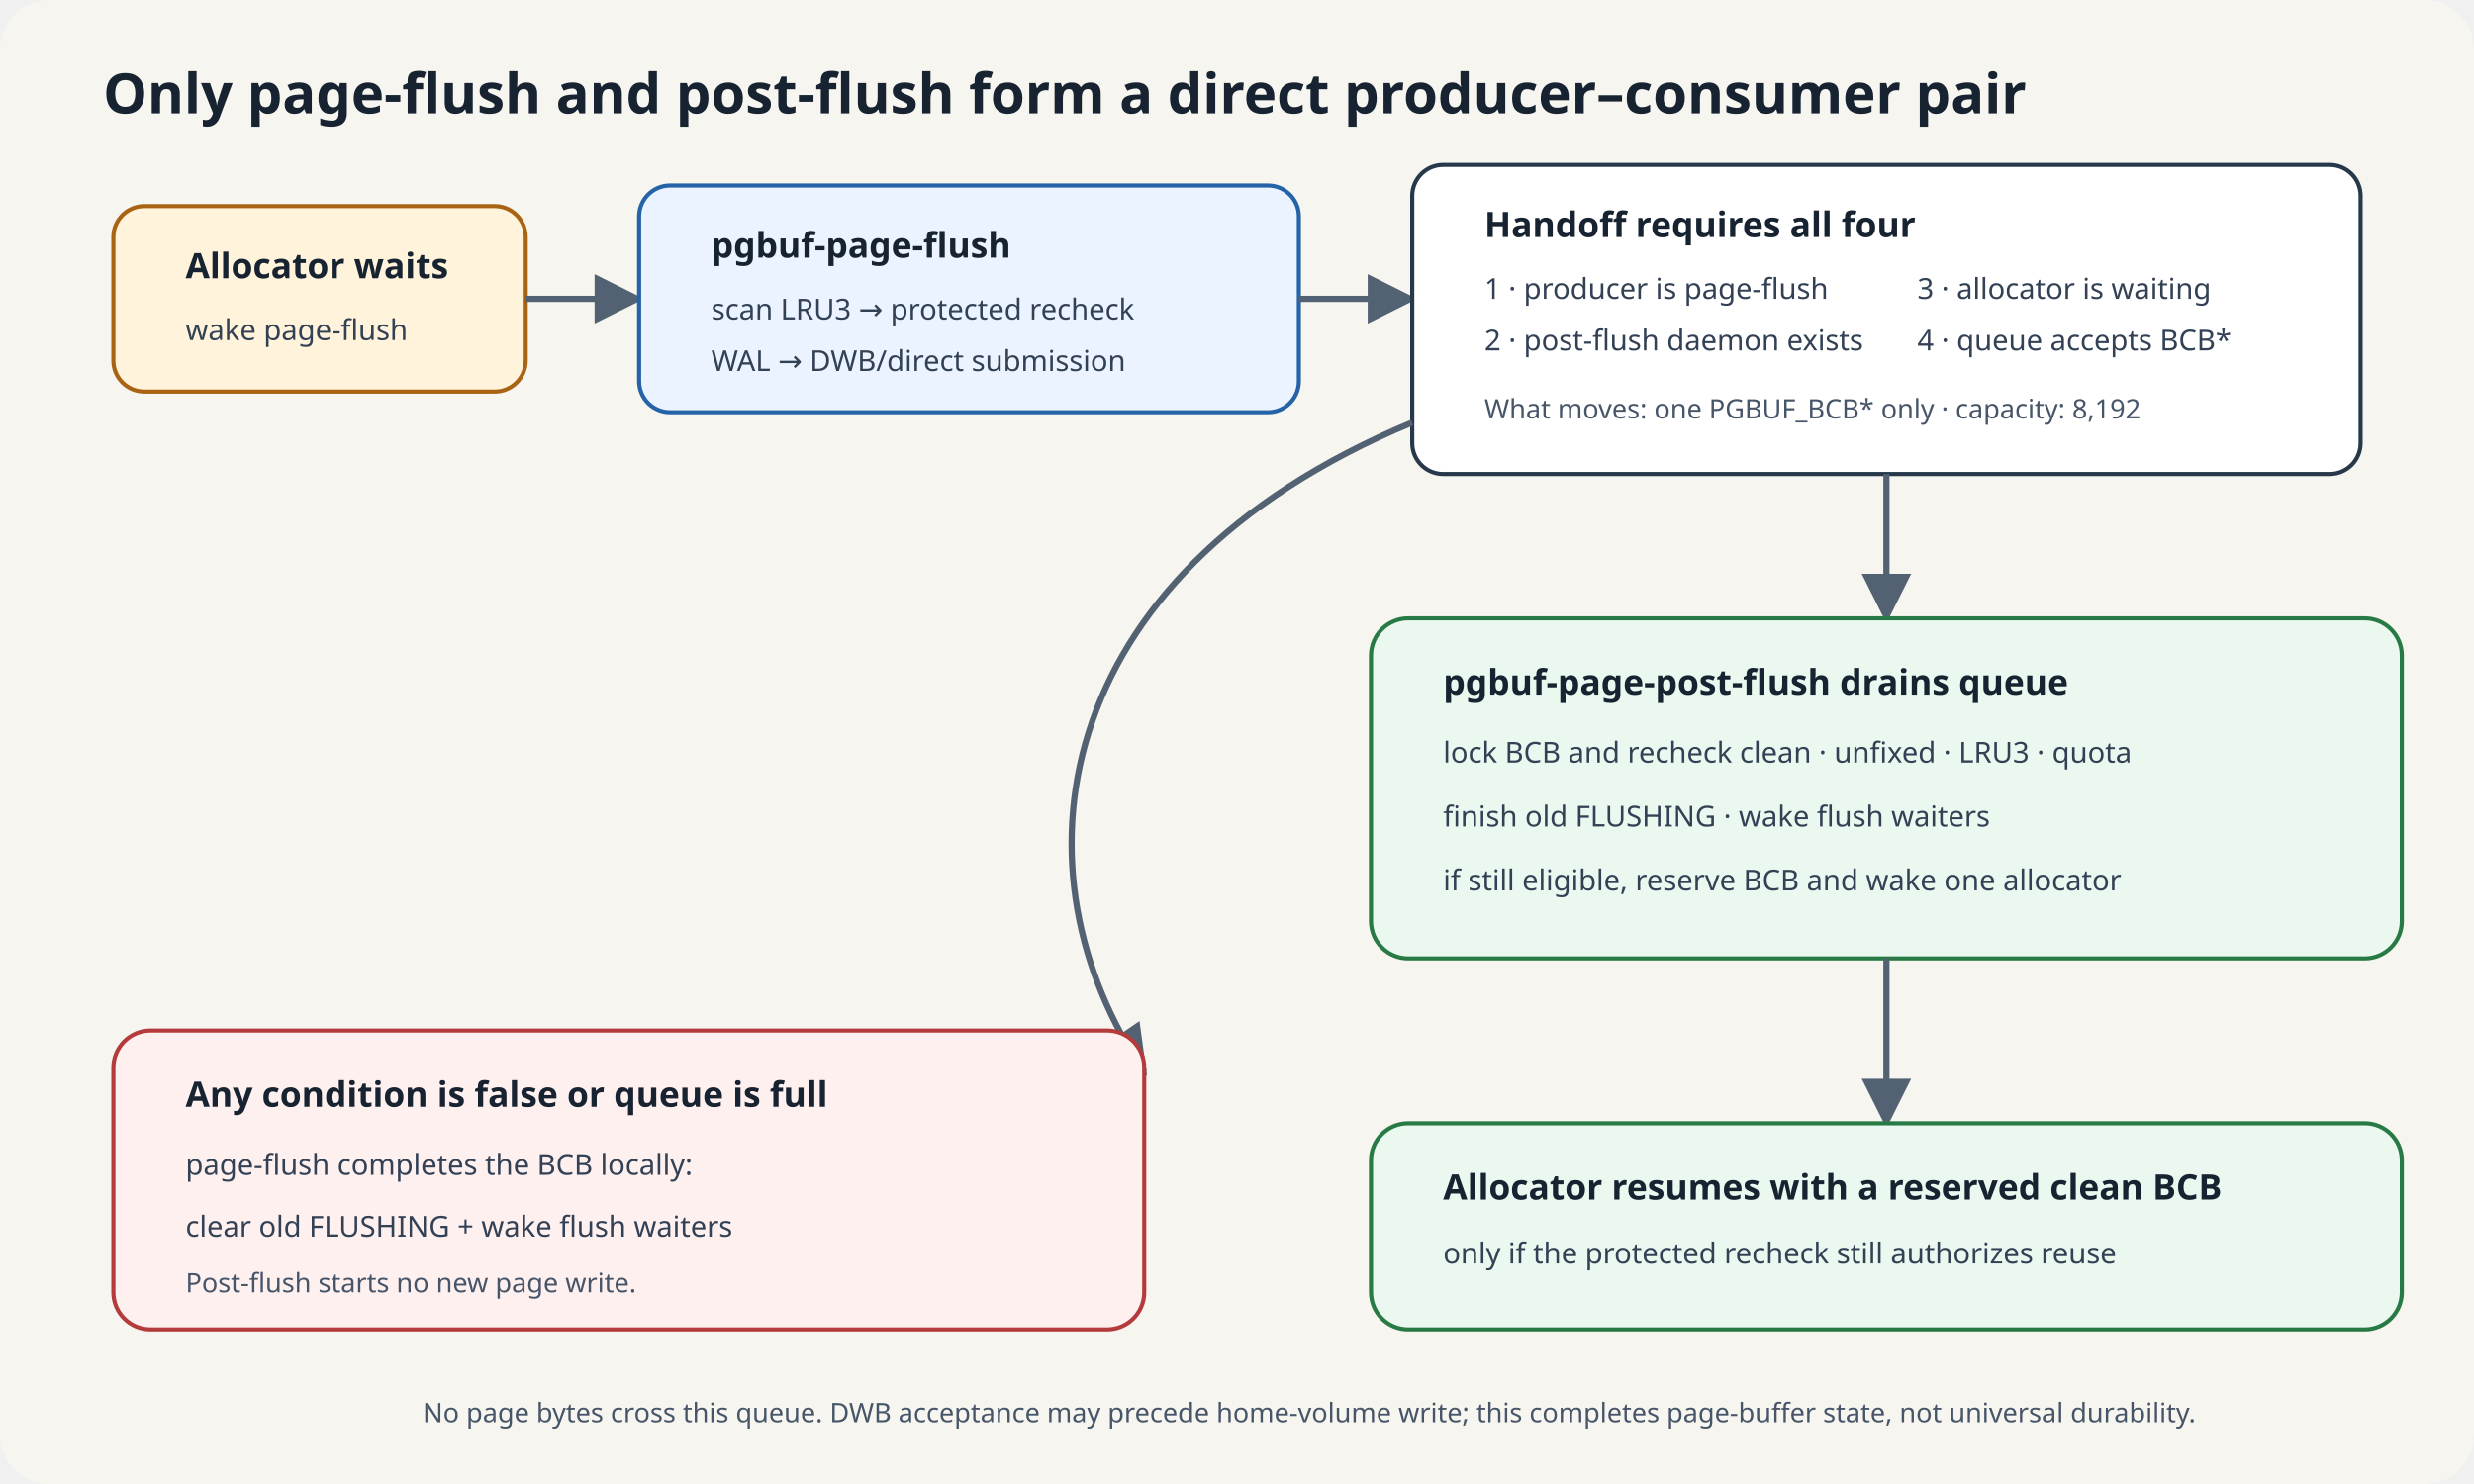
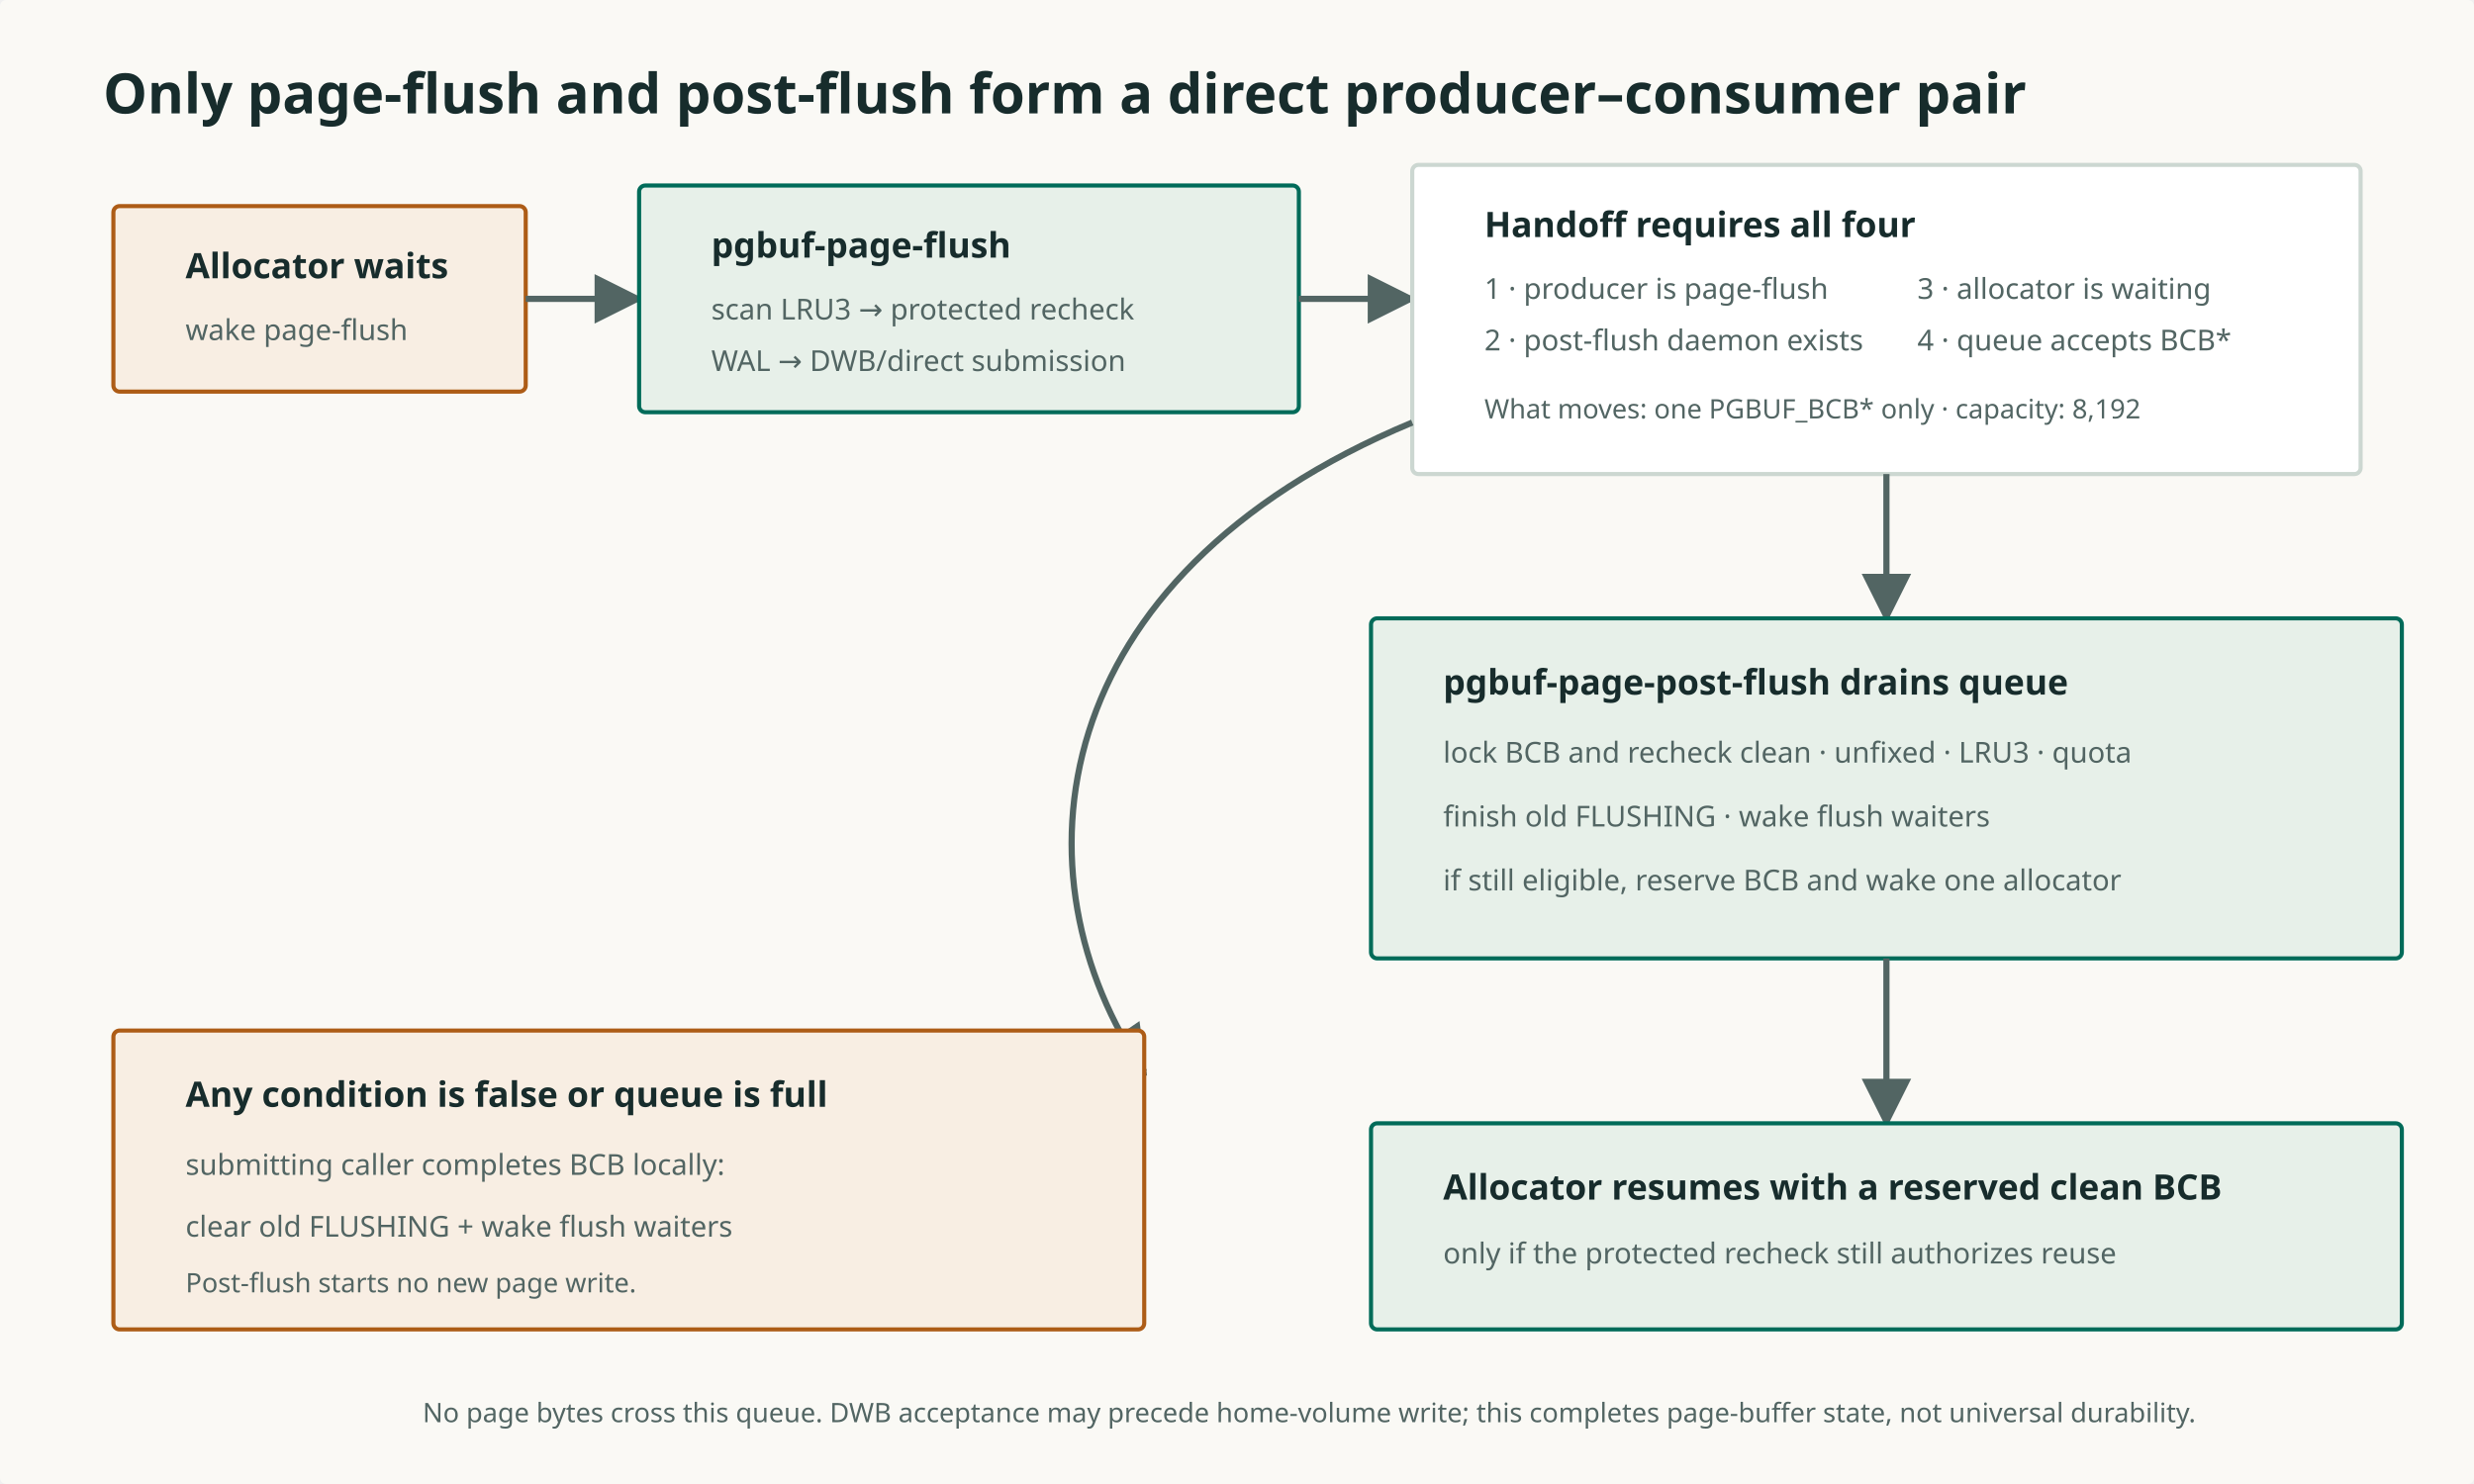
<svg xmlns="http://www.w3.org/2000/svg" viewBox="0 0 1200 720" role="img" aria-labelledby="title desc">
  <defs>
-     <style>.bg{fill:#f7f5ef}.box{fill:#fff;stroke:#26384a;stroke-width:2}.blue{fill:#eaf3ff;stroke:#2563a8}.green{fill:#eaf8ef;stroke:#287a45}.orange{fill:#fff3dc;stroke:#a86413}.red{fill:#fff0f0;stroke:#b33b3b}.h{font:700 27px system-ui,sans-serif;fill:#172331}.t{font:700 17px system-ui,sans-serif;fill:#172331}.s{font:14px system-ui,sans-serif;fill:#334155}.tiny{font:13px system-ui,sans-serif;fill:#475569}.arrow{stroke:#526273;stroke-width:3;fill:none;marker-end:url(#m)}</style>
+     <style>.bg{fill:#faf9f5}.box{fill:#fff;stroke:#ccd7d1;stroke-width:2}.blue{fill:#e7f0e9;stroke:#006b59}.green{fill:#e7f0e9;stroke:#006b59}.orange{fill:#f8eee3;stroke:#ad5c16}.red{fill:#f8eee3;stroke:#ad5c16}.h{font:700 27px system-ui,sans-serif;fill:#172c2c}.t{font:700 17px system-ui,sans-serif;fill:#172c2c}.s{font:14px system-ui,sans-serif;fill:#526563}.tiny{font:13px system-ui,sans-serif;fill:#526563}.arrow{stroke:#526563;stroke-width:3;fill:none;marker-end:url(#m)}</style>
    <marker id="m" viewBox="0 0 10 10" refX="9" refY="5" markerWidth="8" markerHeight="8" orient="auto">
-       <path d="M0 0l10 5-10 5z" fill="#526273" />
+       <path d="M0 0l10 5-10 5z" fill="#526563" />
    </marker>
  </defs>
-   <rect class="bg" width="1200" height="720" rx="24" />
+   <rect class="bg" width="1200" height="720" rx="3" />
  <text class="h" x="50" y="55">Only page-flush and post-flush form a direct producer–consumer pair</text>
-   <rect class="box orange" x="55" y="100" width="200" height="90" rx="15" />
+   <rect class="box orange" x="55" y="100" width="200" height="90" rx="3" />
  <text class="t" x="90" y="135">Allocator waits</text>
  <text class="s" x="90" y="165">wake page-flush</text>
  <path class="arrow" d="M255 145h55" />
-   <rect class="box blue" x="310" y="90" width="320" height="110" rx="15" />
+   <rect class="box blue" x="310" y="90" width="320" height="110" rx="3" />
  <text class="t" x="345" y="125">pgbuf-page-flush</text>
  <text class="s" x="345" y="155">scan LRU3 → protected recheck</text>
  <text class="s" x="345" y="180">WAL → DWB/direct submission</text>
  <path class="arrow" d="M630 145h55" />
-   <rect class="box" x="685" y="80" width="460" height="150" rx="15" />
+   <rect class="box" x="685" y="80" width="460" height="150" rx="3" />
  <text class="t" x="720" y="115">Handoff requires all four</text>
  <text class="s" x="720" y="145">1 · producer is page-flush</text>
  <text class="s" x="720" y="170">2 · post-flush daemon exists</text>
  <text class="s" x="930" y="145">3 · allocator is waiting</text>
  <text class="s" x="930" y="170">4 · queue accepts BCB*</text>
  <text class="tiny" x="720" y="203">What moves: one PGBUF_BCB* only · capacity: 8,192</text>
  <path class="arrow" d="M915 230v70" />
-   <rect class="box green" x="665" y="300" width="500" height="165" rx="18" />
+   <rect class="box green" x="665" y="300" width="500" height="165" rx="3" />
  <text class="t" x="700" y="337">pgbuf-page-post-flush drains queue</text>
  <text class="s" x="700" y="370">lock BCB and recheck clean · unfixed · LRU3 · quota</text>
  <text class="s" x="700" y="401">finish old FLUSHING · wake flush waiters</text>
  <text class="s" x="700" y="432">if still eligible, reserve BCB and wake one allocator</text>
  <path class="arrow" d="M685 205c-180 75-195 220-130 315" />
-   <rect class="box red" x="55" y="500" width="500" height="145" rx="18" />
+   <rect class="box red" x="55" y="500" width="500" height="145" rx="3" />
  <text class="t" x="90" y="537">Any condition is false or queue is full</text>
-   <text class="s" x="90" y="570">page-flush completes the BCB locally:</text>
+   <text class="s" x="90" y="570">submitting caller completes BCB locally:</text>
  <text class="s" x="90" y="600">clear old FLUSHING + wake flush waiters</text>
  <text class="tiny" x="90" y="627">Post-flush starts no new page write.</text>
  <path class="arrow" d="M915 465v80" />
-   <rect class="box green" x="665" y="545" width="500" height="100" rx="18" />
+   <rect class="box green" x="665" y="545" width="500" height="100" rx="3" />
  <text class="t" x="700" y="582">Allocator resumes with a reserved clean BCB</text>
  <text class="s" x="700" y="613">only if the protected recheck still authorizes reuse</text>
  <text class="tiny" x="205" y="690">No page bytes cross this queue. DWB acceptance may precede home-volume write; this completes page-buffer state, not universal durability.</text>
</svg>
